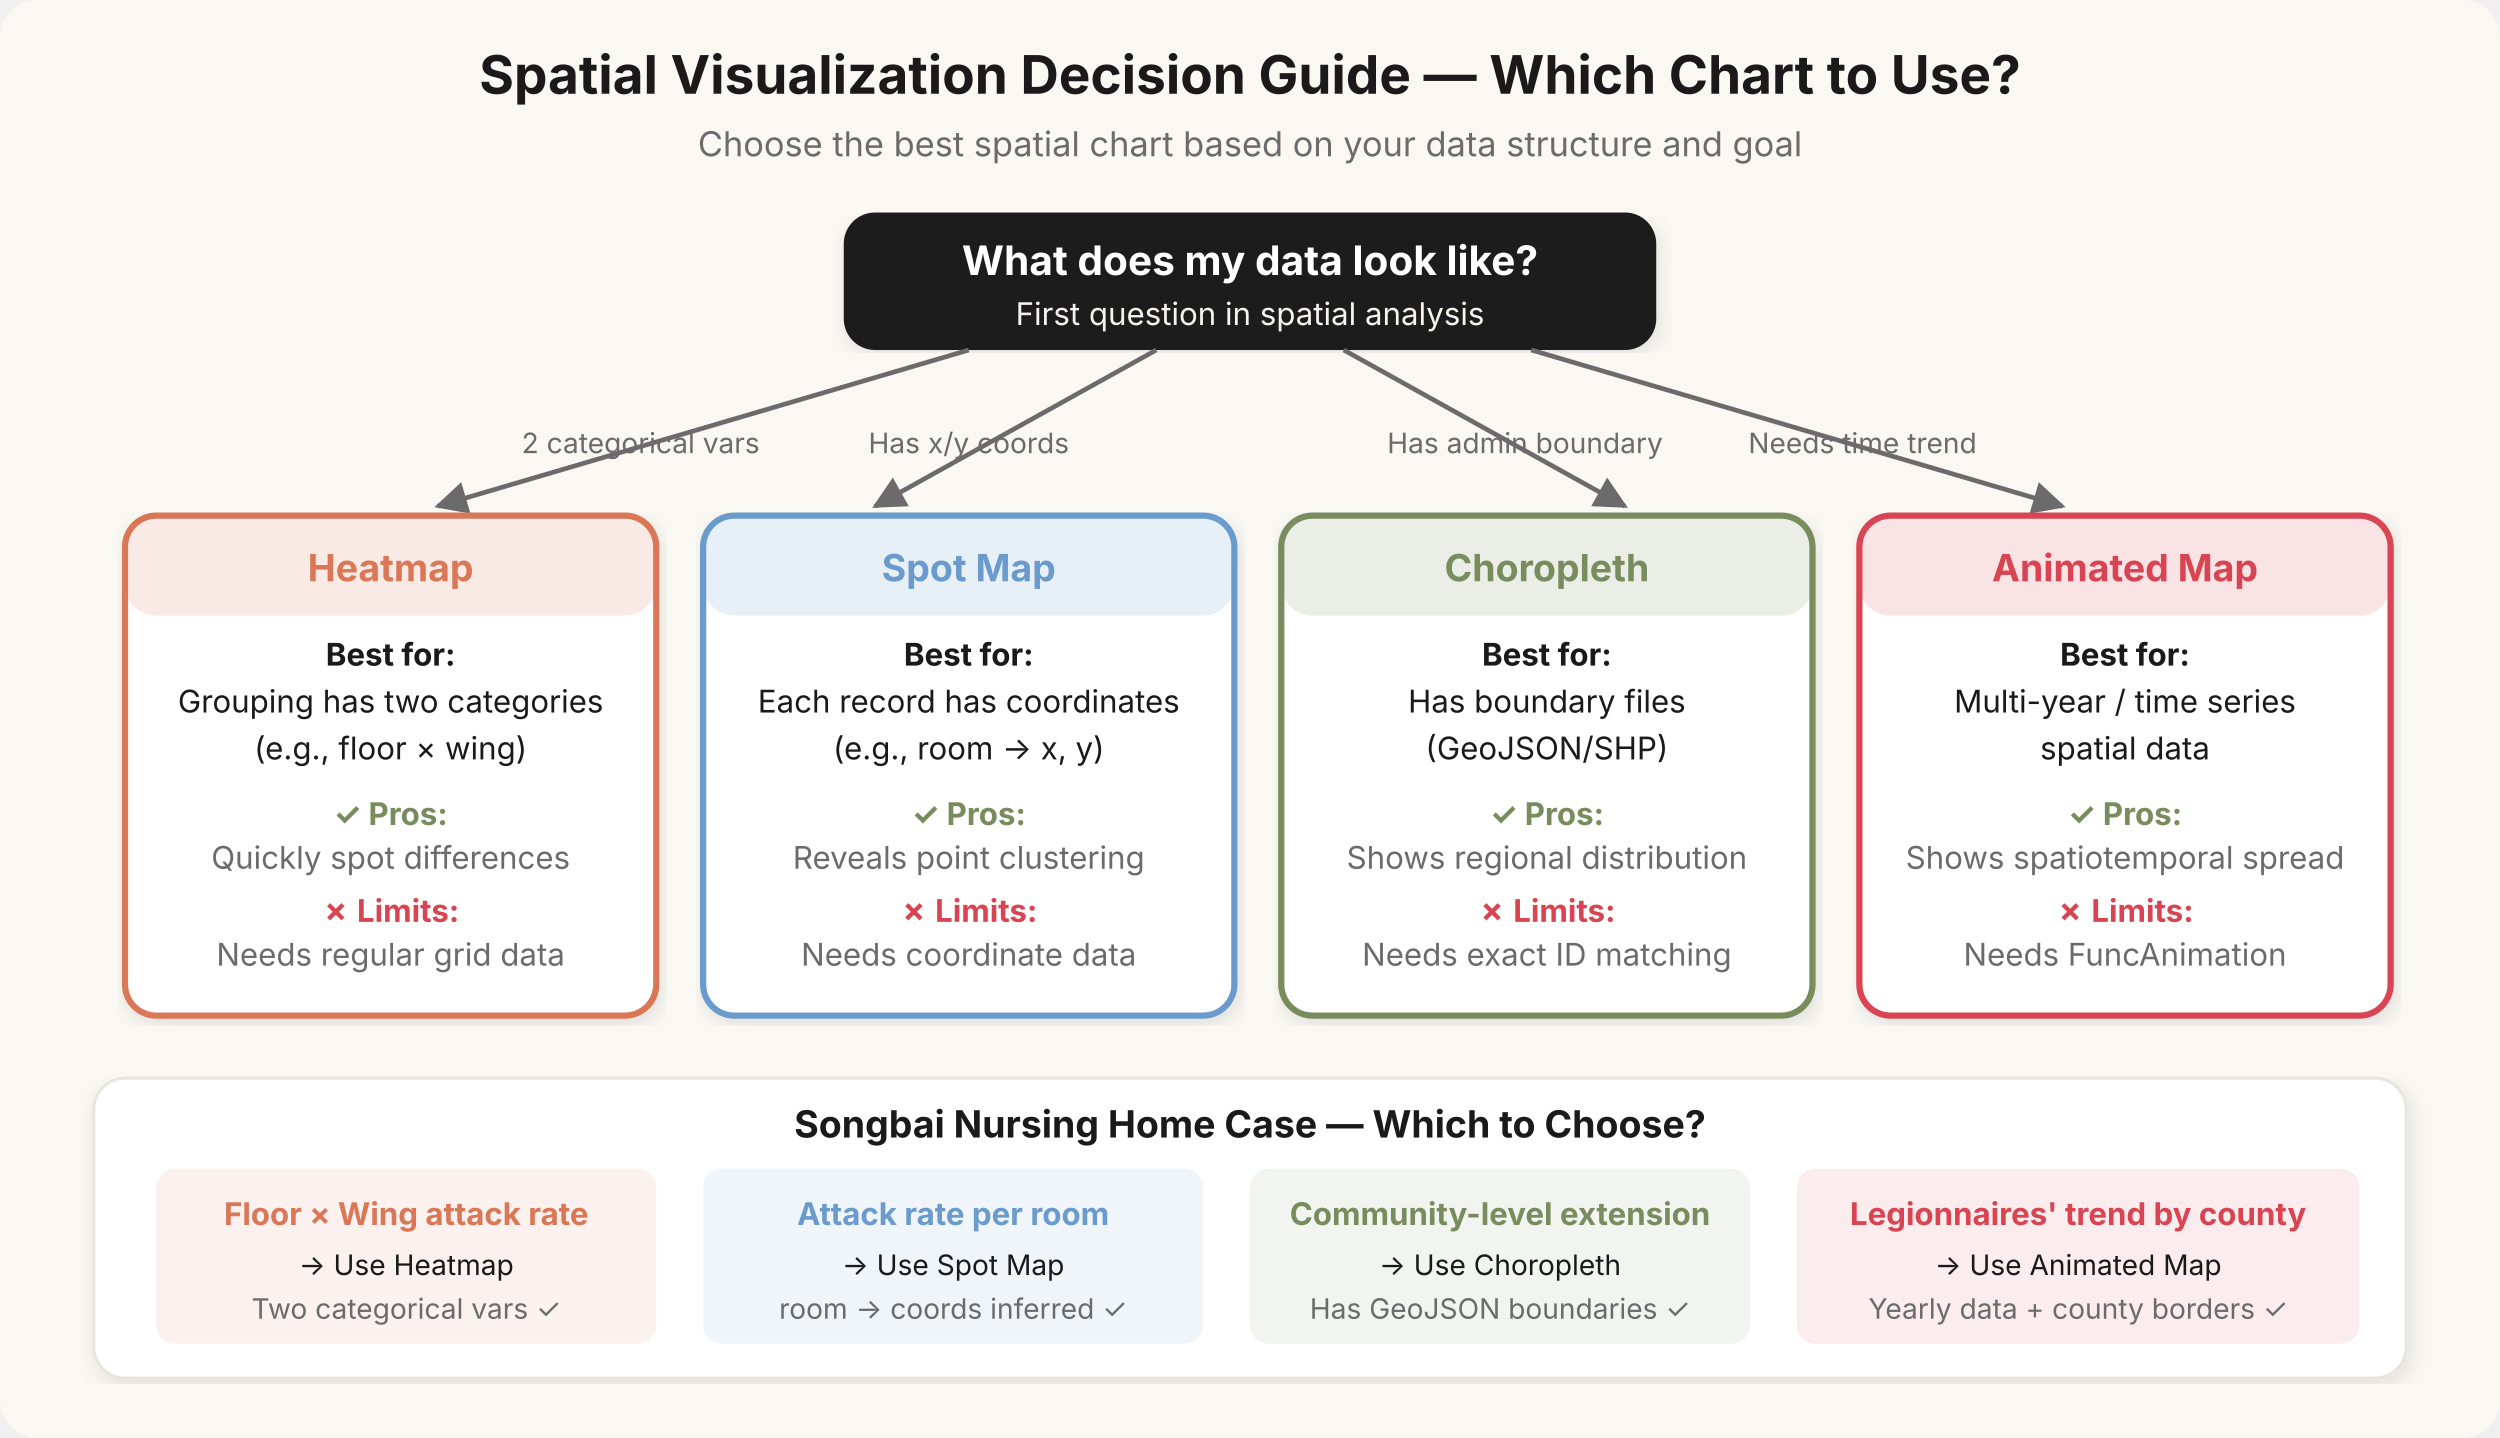
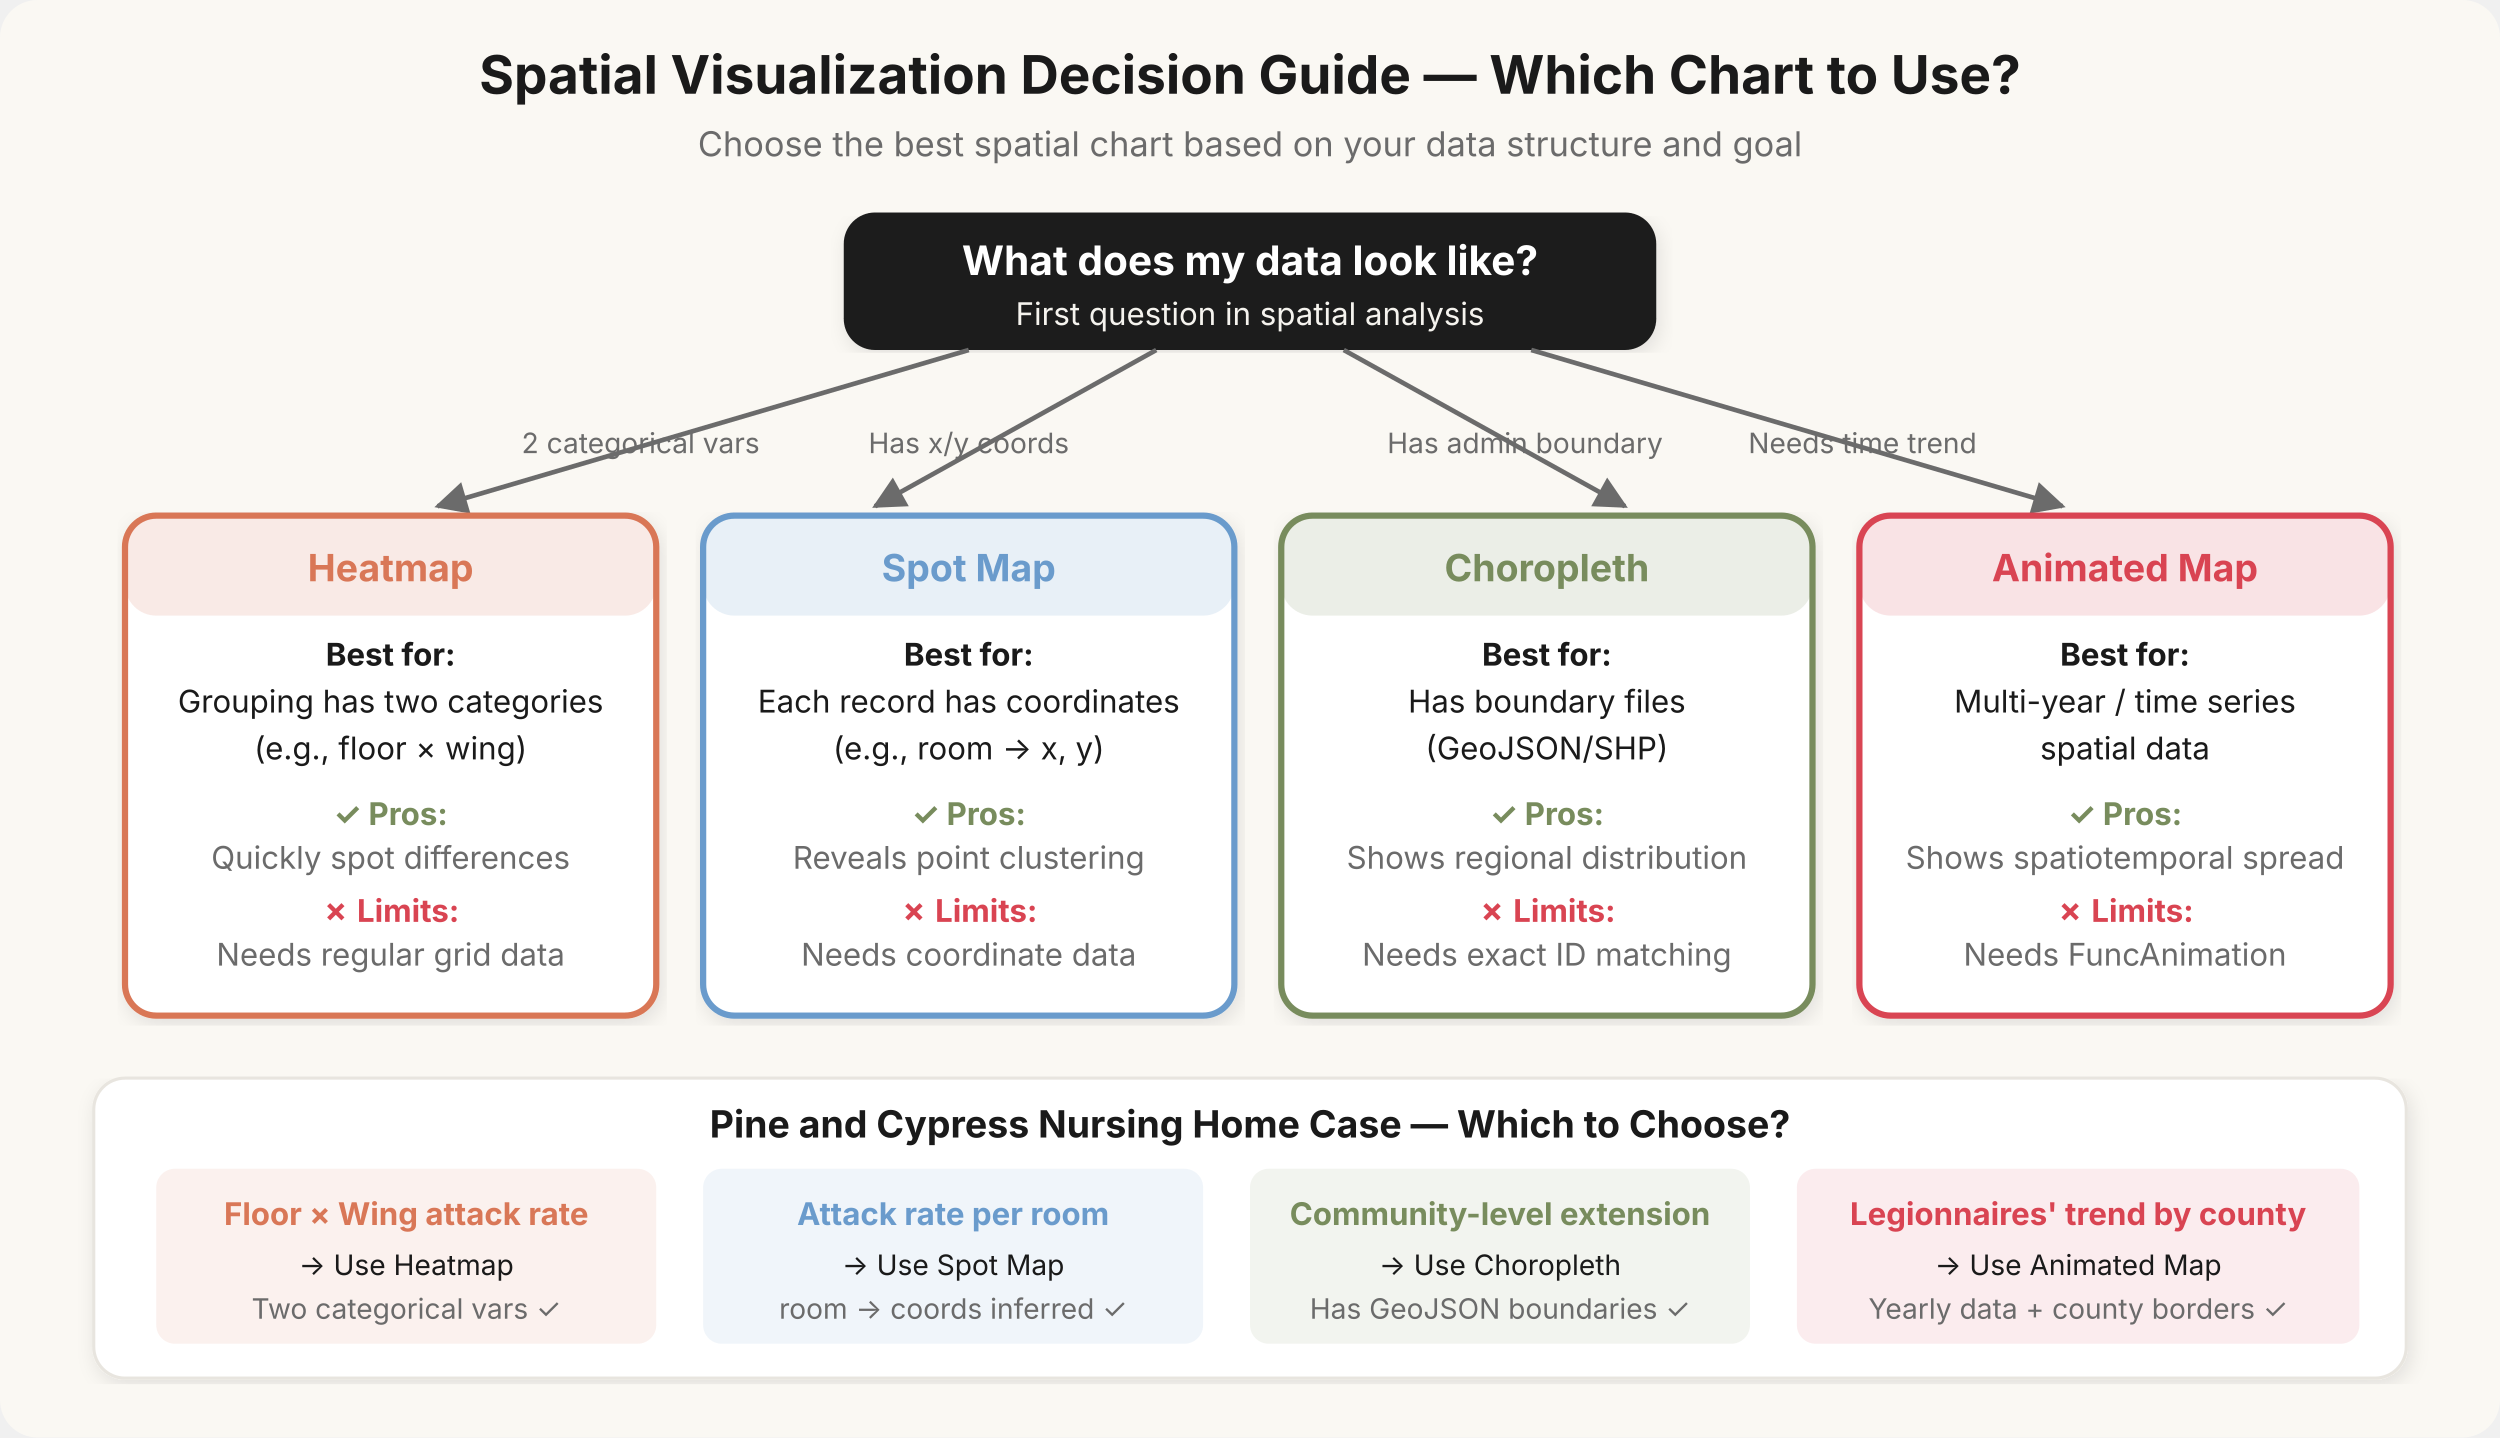
<svg xmlns="http://www.w3.org/2000/svg" viewBox="0 0 800 460" font-family="system-ui, -apple-system, sans-serif">
  <defs>
    <filter id="shadow" x="-2%" y="-2%" width="104%" height="104%">
      <feDropShadow dx="1" dy="2" stdDeviation="3" flood-opacity="0.1" />
    </filter>
    <marker id="arrow" viewBox="0 0 10 10" refX="9" refY="5" markerWidth="7" markerHeight="7" orient="auto">
      <path d="M 0 0 L 10 5 L 0 10 z" fill="#6B6B6B" />
    </marker>
  </defs>
  <rect width="800" height="460" fill="#FAF8F3" rx="12" />
  <text x="400" y="30" text-anchor="middle" font-size="17" font-weight="bold" fill="#1A1A1A">Spatial Visualization Decision Guide — Which Chart to Use?</text>
  <text x="400" y="50" text-anchor="middle" font-size="11" fill="#6B6B6B">Choose the best spatial chart based on your data structure and goal</text>
  <g filter="url(#shadow)">
    <rect x="270" y="68" width="260" height="44" rx="10" fill="#1A1A1A" />
  </g>
  <text x="400" y="88" text-anchor="middle" font-size="13" font-weight="bold" fill="#FFFFFF">What does my data look like?</text>
  <text x="400" y="104" text-anchor="middle" font-size="10" fill="#F5F3EE">First question in spatial analysis</text>
  <line x1="310" y1="112" x2="140" y2="162" stroke="#6B6B6B" stroke-width="1.5" marker-end="url(#arrow)" />
  <line x1="370" y1="112" x2="280" y2="162" stroke="#6B6B6B" stroke-width="1.5" marker-end="url(#arrow)" />
  <line x1="430" y1="112" x2="520" y2="162" stroke="#6B6B6B" stroke-width="1.5" marker-end="url(#arrow)" />
  <line x1="490" y1="112" x2="660" y2="162" stroke="#6B6B6B" stroke-width="1.5" marker-end="url(#arrow)" />
  <text x="205" y="145" text-anchor="middle" font-size="9" fill="#6B6B6B">2 categorical vars</text>
  <text x="310" y="145" text-anchor="middle" font-size="9" fill="#6B6B6B">Has x/y coords</text>
  <text x="488" y="145" text-anchor="middle" font-size="9" fill="#6B6B6B">Has admin boundary</text>
  <text x="596" y="145" text-anchor="middle" font-size="9" fill="#6B6B6B">Needs time trend</text>
  <g filter="url(#shadow)">
    <rect x="40" y="165" width="170" height="160" rx="10" fill="#FFFFFF" stroke="#D97757" stroke-width="2" />
  </g>
  <rect x="40" y="165" width="170" height="32" rx="10" fill="#D97757" fill-opacity="0.15" />
  <text x="125" y="186" text-anchor="middle" font-size="12" font-weight="bold" fill="#D97757">Heatmap</text>
  <text x="125" y="213" text-anchor="middle" font-size="10" font-weight="bold" fill="#1A1A1A">Best for:</text>
  <text x="125" y="228" text-anchor="middle" font-size="10" fill="#1A1A1A">Grouping has two categories</text>
  <text x="125" y="243" text-anchor="middle" font-size="10" fill="#1A1A1A">(e.g., floor × wing)</text>
  <text x="125" y="264" text-anchor="middle" font-size="10" font-weight="bold" fill="#788C5D">✓ Pros:</text>
  <text x="125" y="278" text-anchor="middle" font-size="10" fill="#6B6B6B">Quickly spot differences</text>
  <text x="125" y="295" text-anchor="middle" font-size="10" font-weight="bold" fill="#D94452">✗ Limits:</text>
  <text x="125" y="309" text-anchor="middle" font-size="10" fill="#6B6B6B">Needs regular grid data</text>
  <g filter="url(#shadow)">
    <rect x="225" y="165" width="170" height="160" rx="10" fill="#FFFFFF" stroke="#6A9BCC" stroke-width="2" />
  </g>
  <rect x="225" y="165" width="170" height="32" rx="10" fill="#6A9BCC" fill-opacity="0.15" />
  <text x="310" y="186" text-anchor="middle" font-size="12" font-weight="bold" fill="#6A9BCC">Spot Map</text>
  <text x="310" y="213" text-anchor="middle" font-size="10" font-weight="bold" fill="#1A1A1A">Best for:</text>
  <text x="310" y="228" text-anchor="middle" font-size="10" fill="#1A1A1A">Each record has coordinates</text>
  <text x="310" y="243" text-anchor="middle" font-size="10" fill="#1A1A1A">(e.g., room → x, y)</text>
  <text x="310" y="264" text-anchor="middle" font-size="10" font-weight="bold" fill="#788C5D">✓ Pros:</text>
  <text x="310" y="278" text-anchor="middle" font-size="10" fill="#6B6B6B">Reveals point clustering</text>
  <text x="310" y="295" text-anchor="middle" font-size="10" font-weight="bold" fill="#D94452">✗ Limits:</text>
  <text x="310" y="309" text-anchor="middle" font-size="10" fill="#6B6B6B">Needs coordinate data</text>
  <g filter="url(#shadow)">
    <rect x="410" y="165" width="170" height="160" rx="10" fill="#FFFFFF" stroke="#788C5D" stroke-width="2" />
  </g>
  <rect x="410" y="165" width="170" height="32" rx="10" fill="#788C5D" fill-opacity="0.15" />
  <text x="495" y="186" text-anchor="middle" font-size="12" font-weight="bold" fill="#788C5D">Choropleth</text>
  <text x="495" y="213" text-anchor="middle" font-size="10" font-weight="bold" fill="#1A1A1A">Best for:</text>
  <text x="495" y="228" text-anchor="middle" font-size="10" fill="#1A1A1A">Has boundary files</text>
  <text x="495" y="243" text-anchor="middle" font-size="10" fill="#1A1A1A">(GeoJSON/SHP)</text>
  <text x="495" y="264" text-anchor="middle" font-size="10" font-weight="bold" fill="#788C5D">✓ Pros:</text>
  <text x="495" y="278" text-anchor="middle" font-size="10" fill="#6B6B6B">Shows regional distribution</text>
  <text x="495" y="295" text-anchor="middle" font-size="10" font-weight="bold" fill="#D94452">✗ Limits:</text>
  <text x="495" y="309" text-anchor="middle" font-size="10" fill="#6B6B6B">Needs exact ID matching</text>
  <g filter="url(#shadow)">
    <rect x="595" y="165" width="170" height="160" rx="10" fill="#FFFFFF" stroke="#D94452" stroke-width="2" />
  </g>
  <rect x="595" y="165" width="170" height="32" rx="10" fill="#D94452" fill-opacity="0.15" />
  <text x="680" y="186" text-anchor="middle" font-size="12" font-weight="bold" fill="#D94452">Animated Map</text>
  <text x="680" y="213" text-anchor="middle" font-size="10" font-weight="bold" fill="#1A1A1A">Best for:</text>
  <text x="680" y="228" text-anchor="middle" font-size="10" fill="#1A1A1A">Multi-year / time series</text>
  <text x="680" y="243" text-anchor="middle" font-size="10" fill="#1A1A1A">spatial data</text>
  <text x="680" y="264" text-anchor="middle" font-size="10" font-weight="bold" fill="#788C5D">✓ Pros:</text>
  <text x="680" y="278" text-anchor="middle" font-size="10" fill="#6B6B6B">Shows spatiotemporal spread</text>
  <text x="680" y="295" text-anchor="middle" font-size="10" font-weight="bold" fill="#D94452">✗ Limits:</text>
  <text x="680" y="309" text-anchor="middle" font-size="10" fill="#6B6B6B">Needs FuncAnimation</text>
  <g filter="url(#shadow)">
    <rect x="30" y="345" width="740" height="96" rx="10" fill="#FFFFFF" stroke="#E8E5DF" stroke-width="1" />
  </g>
-   <text x="400" y="364" text-anchor="middle" font-size="12" font-weight="bold" fill="#1A1A1A">Songbai Nursing Home Case — Which to Choose?</text>
+   <text x="400" y="364" text-anchor="middle" font-size="12" font-weight="bold" fill="#1A1A1A">Pine and Cypress Nursing Home Case — Which to Choose?</text>
  <rect x="50" y="374" width="160" height="56" rx="6" fill="#D97757" fill-opacity="0.1" />
  <text x="130" y="392" text-anchor="middle" font-size="10" font-weight="bold" fill="#D97757">Floor × Wing attack rate</text>
  <text x="130" y="408" text-anchor="middle" font-size="9" fill="#1A1A1A">→ Use Heatmap</text>
  <text x="130" y="422" text-anchor="middle" font-size="9" fill="#6B6B6B">Two categorical vars ✓</text>
  <rect x="225" y="374" width="160" height="56" rx="6" fill="#6A9BCC" fill-opacity="0.1" />
  <text x="305" y="392" text-anchor="middle" font-size="10" font-weight="bold" fill="#6A9BCC">Attack rate per room</text>
  <text x="305" y="408" text-anchor="middle" font-size="9" fill="#1A1A1A">→ Use Spot Map</text>
  <text x="305" y="422" text-anchor="middle" font-size="9" fill="#6B6B6B">room → coords inferred ✓</text>
  <rect x="400" y="374" width="160" height="56" rx="6" fill="#788C5D" fill-opacity="0.1" />
  <text x="480" y="392" text-anchor="middle" font-size="10" font-weight="bold" fill="#788C5D">Community-level extension</text>
  <text x="480" y="408" text-anchor="middle" font-size="9" fill="#1A1A1A">→ Use Choropleth</text>
  <text x="480" y="422" text-anchor="middle" font-size="9" fill="#6B6B6B">Has GeoJSON boundaries ✓</text>
  <rect x="575" y="374" width="180" height="56" rx="6" fill="#D94452" fill-opacity="0.1" />
  <text x="665" y="392" text-anchor="middle" font-size="10" font-weight="bold" fill="#D94452">Legionnaires' trend by county</text>
  <text x="665" y="408" text-anchor="middle" font-size="9" fill="#1A1A1A">→ Use Animated Map</text>
  <text x="665" y="422" text-anchor="middle" font-size="9" fill="#6B6B6B">Yearly data + county borders ✓</text>
</svg>
